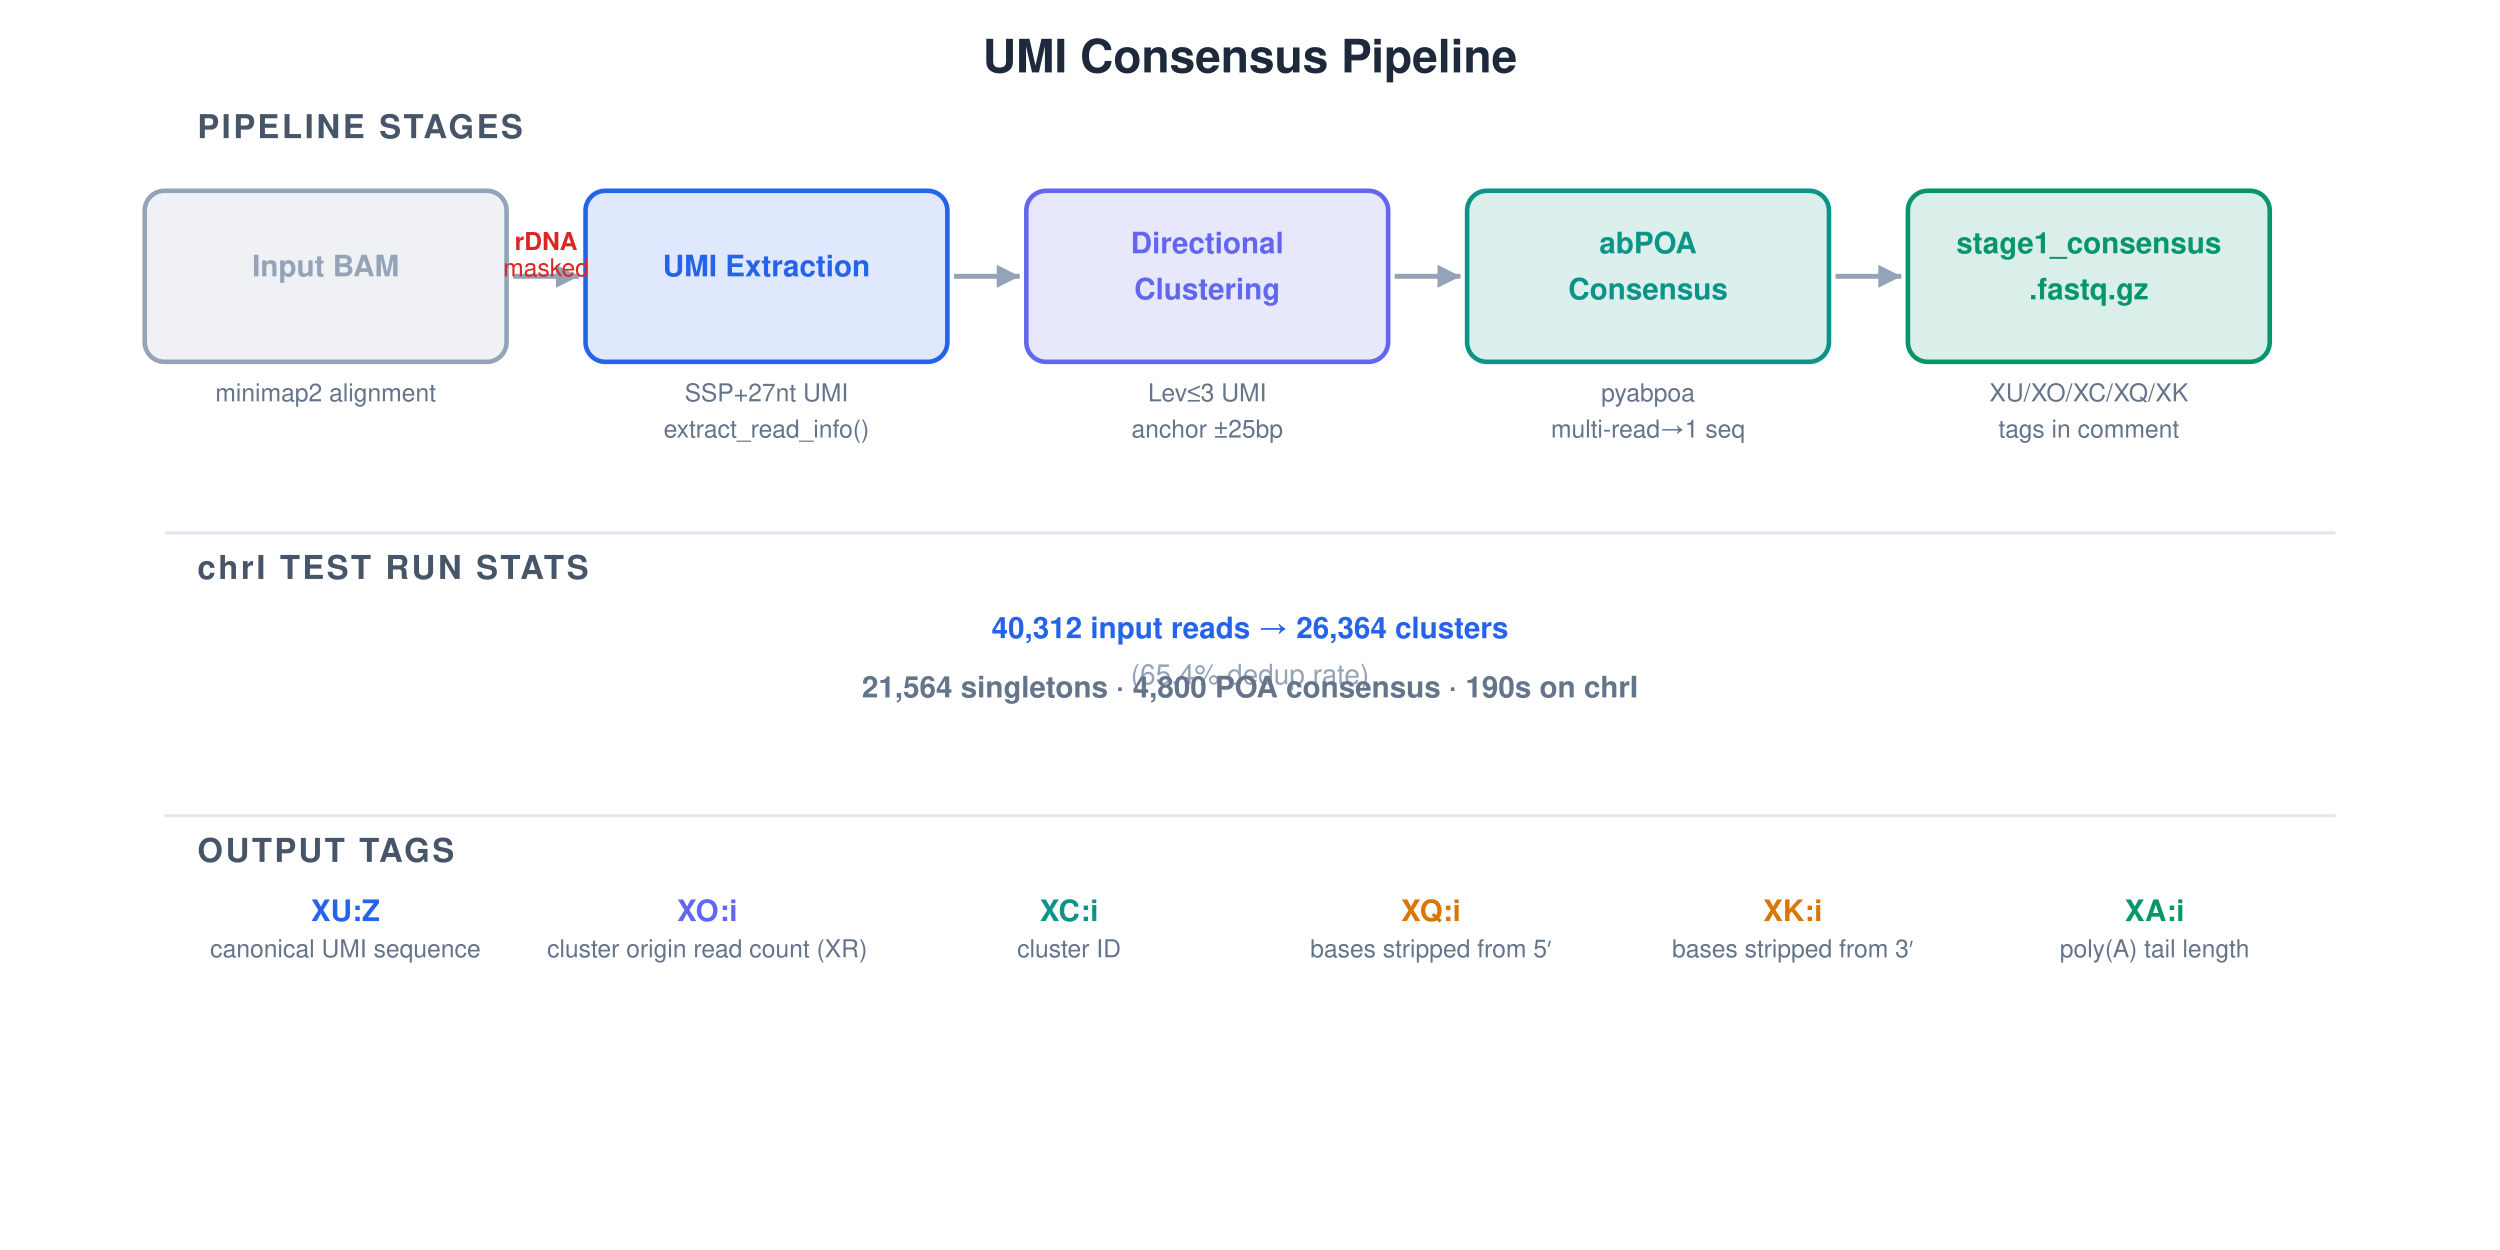
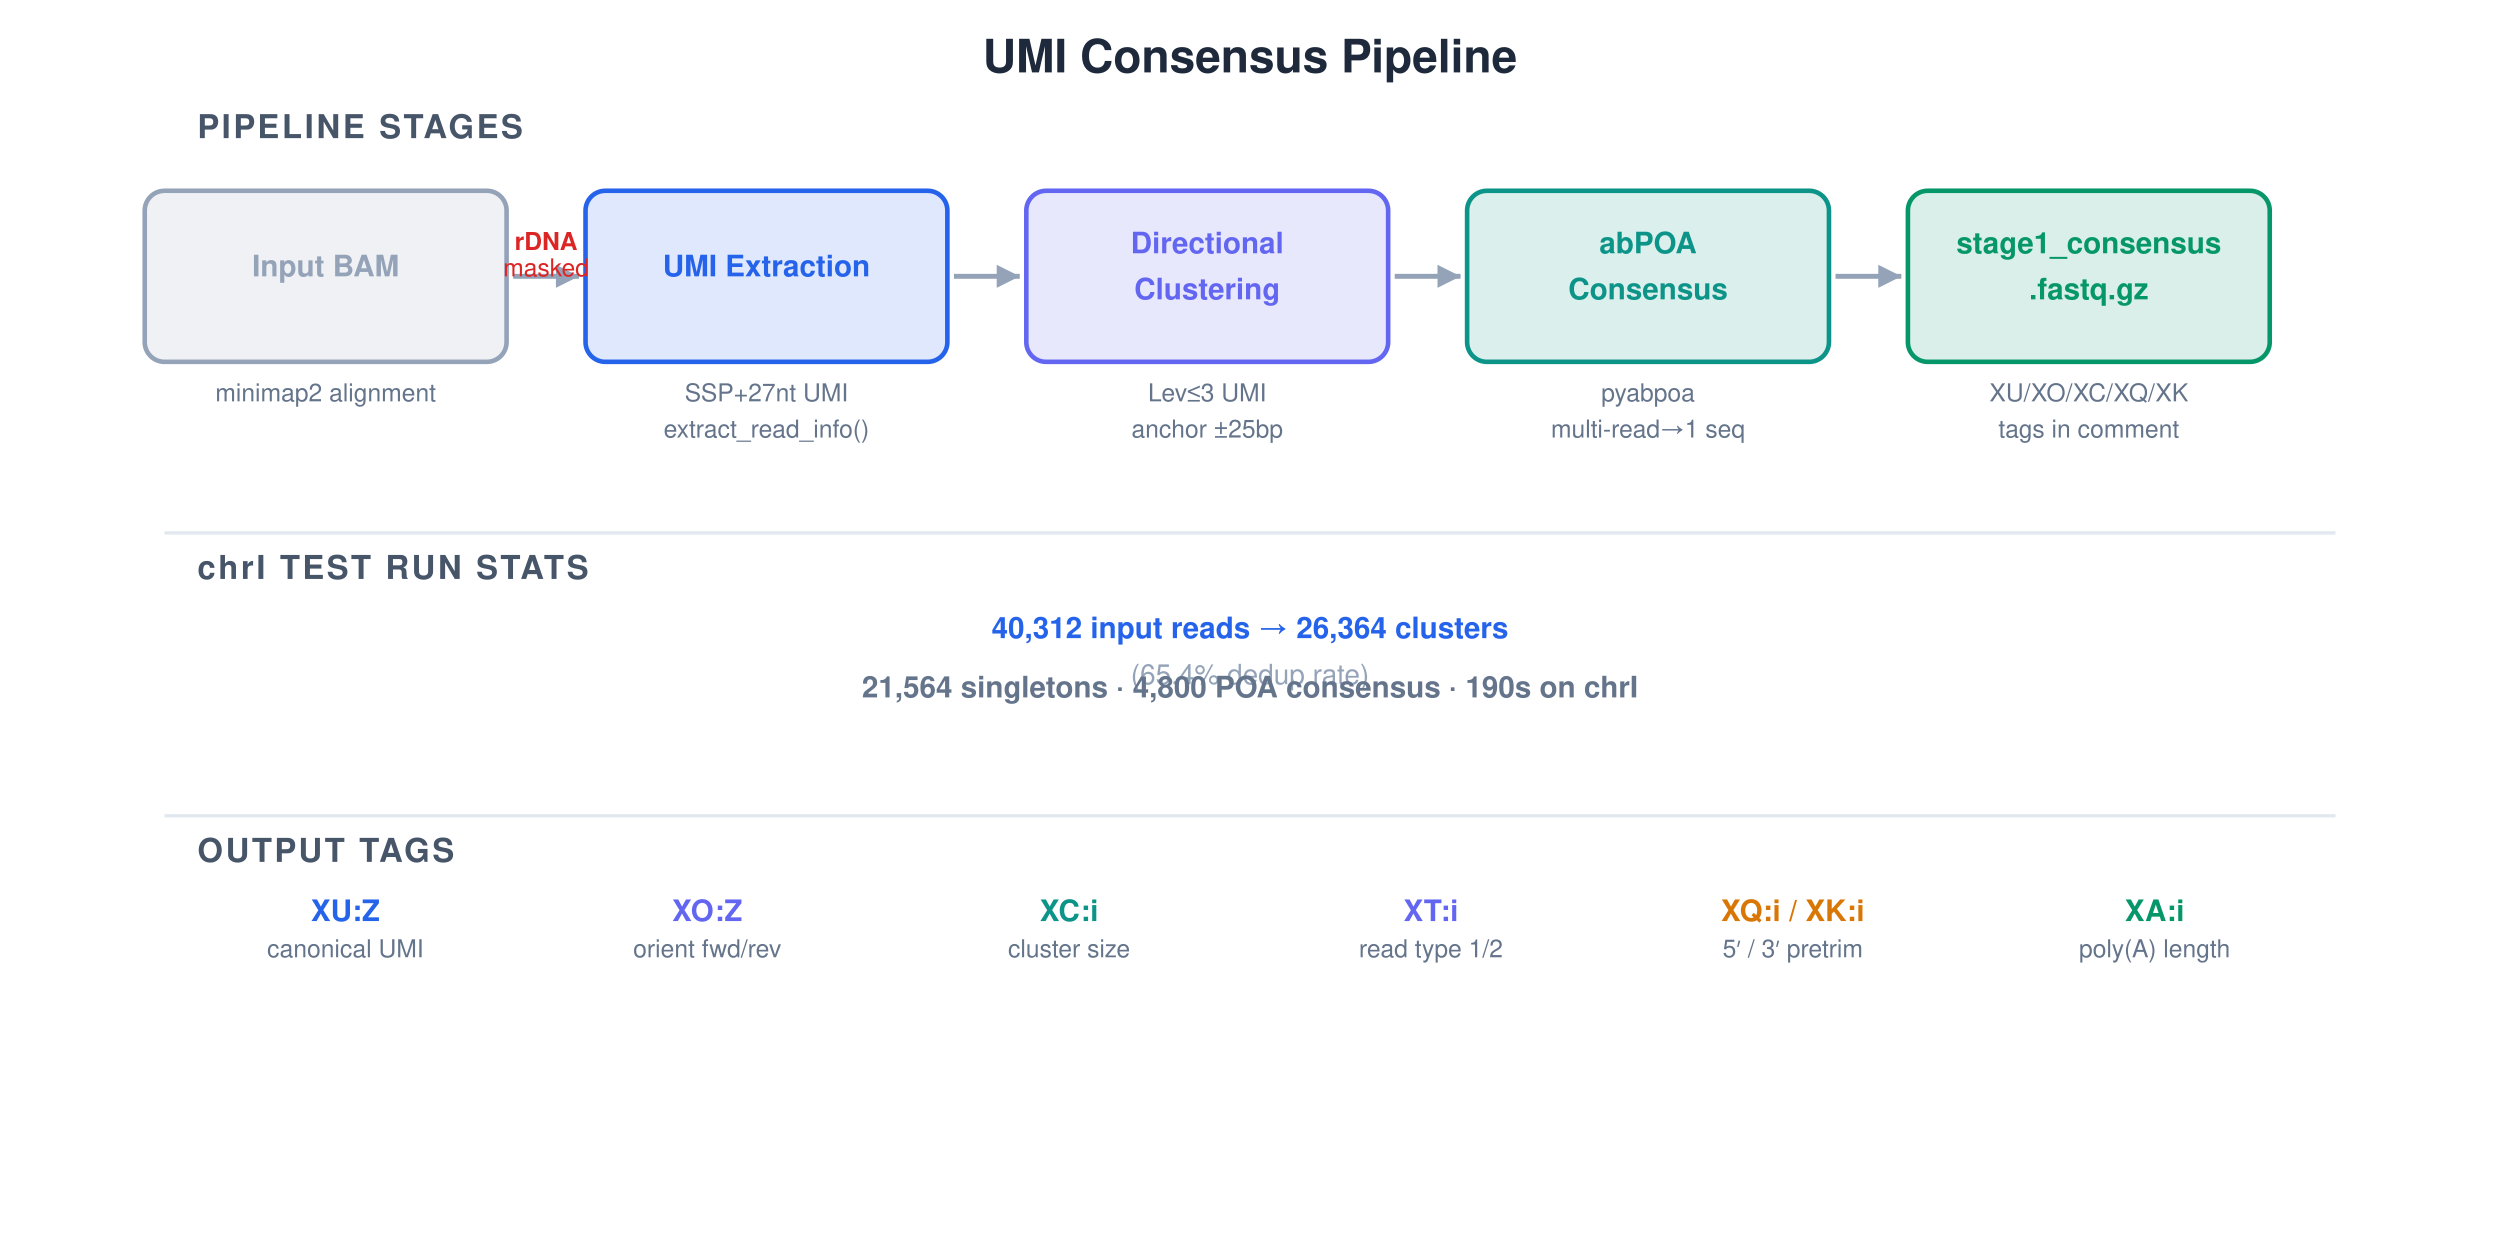
<svg xmlns="http://www.w3.org/2000/svg" width="760" height="380" viewBox="0 0 760 380">
  <rect fill="#ffffff" width="760" height="380" />
  <g font-family="Helvetica Neue, Helvetica, Arial, sans-serif">
    <text fill="#1e293b" font-size="14" font-weight="bold" text-anchor="middle" x="380" y="22">UMI Consensus Pipeline</text>
    <text fill="#475569" font-size="10" font-weight="bold" letter-spacing="0.8" x="60" y="42">PIPELINE STAGES</text>
    <rect x="44" y="58" width="110" height="52" rx="6" fill="#94a3b8" opacity="0.15" />
    <rect x="44" y="58" width="110" height="52" rx="6" fill="none" stroke="#94a3b8" stroke-width="1.4" />
    <text fill="#94a3b8" font-size="9" font-weight="600" text-anchor="middle" x="99" y="84">Input BAM</text>
    <text fill="#64748b" font-size="7.5" text-anchor="middle" x="99" y="122">minimap2 alignment</text>
    <line stroke="#94a3b8" stroke-width="1.5" x1="156" x2="176" y1="84" y2="84" />
    <polygon fill="#94a3b8" points="176,84 169,80.5 169,87.5" />
    <rect x="178" y="58" width="110" height="52" rx="6" fill="#2563eb" opacity="0.15" />
    <rect x="178" y="58" width="110" height="52" rx="6" fill="none" stroke="#2563eb" stroke-width="1.4" />
    <text fill="#2563eb" font-size="9" font-weight="600" text-anchor="middle" x="233" y="84">UMI Extraction</text>
    <text fill="#64748b" font-size="7.5" text-anchor="middle" x="233" y="122">SSP+27nt UMI</text>
    <text fill="#64748b" font-size="7.5" text-anchor="middle" x="233" y="133">extract_read_info()</text>
    <line stroke="#94a3b8" stroke-width="1.5" x1="290" x2="310" y1="84" y2="84" />
    <polygon fill="#94a3b8" points="310,84 303,80.5 303,87.5" />
    <rect x="312" y="58" width="110" height="52" rx="6" fill="#6366f1" opacity="0.15" />
    <rect x="312" y="58" width="110" height="52" rx="6" fill="none" stroke="#6366f1" stroke-width="1.4" />
    <text fill="#6366f1" font-size="9" font-weight="600" text-anchor="middle" x="367" y="77">Directional</text>
    <text fill="#6366f1" font-size="9" font-weight="600" text-anchor="middle" x="367" y="91">Clustering</text>
    <text fill="#64748b" font-size="7.5" text-anchor="middle" x="367" y="122">Lev≤3 UMI</text>
    <text fill="#64748b" font-size="7.5" text-anchor="middle" x="367" y="133">anchor ±25bp</text>
    <line stroke="#94a3b8" stroke-width="1.5" x1="424" x2="444" y1="84" y2="84" />
    <polygon fill="#94a3b8" points="444,84 437,80.5 437,87.5" />
    <rect x="446" y="58" width="110" height="52" rx="6" fill="#0d9488" opacity="0.15" />
    <rect x="446" y="58" width="110" height="52" rx="6" fill="none" stroke="#0d9488" stroke-width="1.4" />
    <text fill="#0d9488" font-size="9" font-weight="600" text-anchor="middle" x="501" y="77">abPOA</text>
    <text fill="#0d9488" font-size="9" font-weight="600" text-anchor="middle" x="501" y="91">Consensus</text>
    <text fill="#64748b" font-size="7.5" text-anchor="middle" x="501" y="122">pyabpoa</text>
    <text fill="#64748b" font-size="7.5" text-anchor="middle" x="501" y="133">multi-read→1 seq</text>
    <line stroke="#94a3b8" stroke-width="1.5" x1="558" x2="578" y1="84" y2="84" />
    <polygon fill="#94a3b8" points="578,84 571,80.5 571,87.5" />
    <rect x="580" y="58" width="110" height="52" rx="6" fill="#059669" opacity="0.15" />
    <rect x="580" y="58" width="110" height="52" rx="6" fill="none" stroke="#059669" stroke-width="1.4" />
    <text fill="#059669" font-size="9" font-weight="600" text-anchor="middle" x="635" y="77">stage1_consensus</text>
    <text fill="#059669" font-size="9" font-weight="600" text-anchor="middle" x="635" y="91">.fastq.gz</text>
    <text fill="#64748b" font-size="7.5" text-anchor="middle" x="635" y="122">XU/XO/XC/XQ/XK</text>
    <text fill="#64748b" font-size="7.5" text-anchor="middle" x="635" y="133">tags in comment</text>
    <text fill="#dc2626" font-size="7.5" font-weight="600" text-anchor="middle" x="166.0" y="76">rDNA</text>
    <text fill="#dc2626" font-size="7.5" text-anchor="middle" x="166.0" y="84">masked</text>
    <line stroke="#e2e8f0" stroke-width="1" x1="50" x2="710" y1="162" y2="162" />
    <text fill="#475569" font-size="10" font-weight="bold" letter-spacing="0.8" x="60" y="176">chrI TEST RUN STATS</text>
    <text fill="#2563eb" font-size="9" font-weight="600" text-anchor="middle" x="380" y="194">40,312 input reads → 26,364 clusters</text>
    <text fill="#94a3b8" font-size="8.5" text-anchor="middle" x="380" y="208">(65.4% dedup rate)</text>
    <text fill="#64748b" font-size="9" font-weight="600" text-anchor="middle" x="380" y="212">21,564 singletons  ·  4,800 POA consensus  ·  190s on chrI</text>
    <line stroke="#e2e8f0" stroke-width="1" x1="50" x2="710" y1="248" y2="248" />
    <text fill="#475569" font-size="10" font-weight="bold" letter-spacing="0.8" x="60" y="262">OUTPUT TAGS</text>
    <text fill="#2563eb" font-size="9" font-weight="700" text-anchor="middle" x="105.0" y="280">XU:Z</text>
-     <text fill="#64748b" font-size="7.5" text-anchor="middle" x="105.0" y="291">canonical UMI sequence</text>
-     <text fill="#6366f1" font-size="9" font-weight="700" text-anchor="middle" x="215.0" y="280">XO:i</text>
-     <text fill="#64748b" font-size="7.5" text-anchor="middle" x="215.0" y="291">cluster origin read count (XR)</text>
+     <text fill="#64748b" font-size="7.5" text-anchor="middle" x="105.0" y="291">canonical UMI</text>
+     <text fill="#6366f1" font-size="9" font-weight="700" text-anchor="middle" x="215.0" y="280">XO:Z</text>
+     <text fill="#64748b" font-size="7.5" text-anchor="middle" x="215.0" y="291">orient fwd/rev</text>
    <text fill="#0d9488" font-size="9" font-weight="700" text-anchor="middle" x="325.0" y="280">XC:i</text>
-     <text fill="#64748b" font-size="7.5" text-anchor="middle" x="325.0" y="291">cluster ID</text>
-     <text fill="#d97706" font-size="9" font-weight="700" text-anchor="middle" x="435.0" y="280">XQ:i</text>
-     <text fill="#64748b" font-size="7.5" text-anchor="middle" x="435.0" y="291">bases stripped from 5′</text>
-     <text fill="#d97706" font-size="9" font-weight="700" text-anchor="middle" x="545.0" y="280">XK:i</text>
-     <text fill="#64748b" font-size="7.5" text-anchor="middle" x="545.0" y="291">bases stripped from 3′</text>
+     <text fill="#64748b" font-size="7.5" text-anchor="middle" x="325.0" y="291">cluster size</text>
+     <text fill="#6366f1" font-size="9" font-weight="700" text-anchor="middle" x="435.0" y="280">XT:i</text>
+     <text fill="#64748b" font-size="7.5" text-anchor="middle" x="435.0" y="291">read type 1/2</text>
+     <text fill="#d97706" font-size="9" font-weight="700" text-anchor="middle" x="545.0" y="280">XQ:i / XK:i</text>
+     <text fill="#64748b" font-size="7.5" text-anchor="middle" x="545.0" y="291">5′ / 3′ pretrim</text>
    <text fill="#059669" font-size="9" font-weight="700" text-anchor="middle" x="655.0" y="280">XA:i</text>
-     <text fill="#64748b" font-size="7.5" text-anchor="middle" x="655.0" y="291">poly(A) tail length</text>
+     <text fill="#64748b" font-size="7.5" text-anchor="middle" x="655.0" y="291">poly(A) length</text>
  </g>
</svg>
